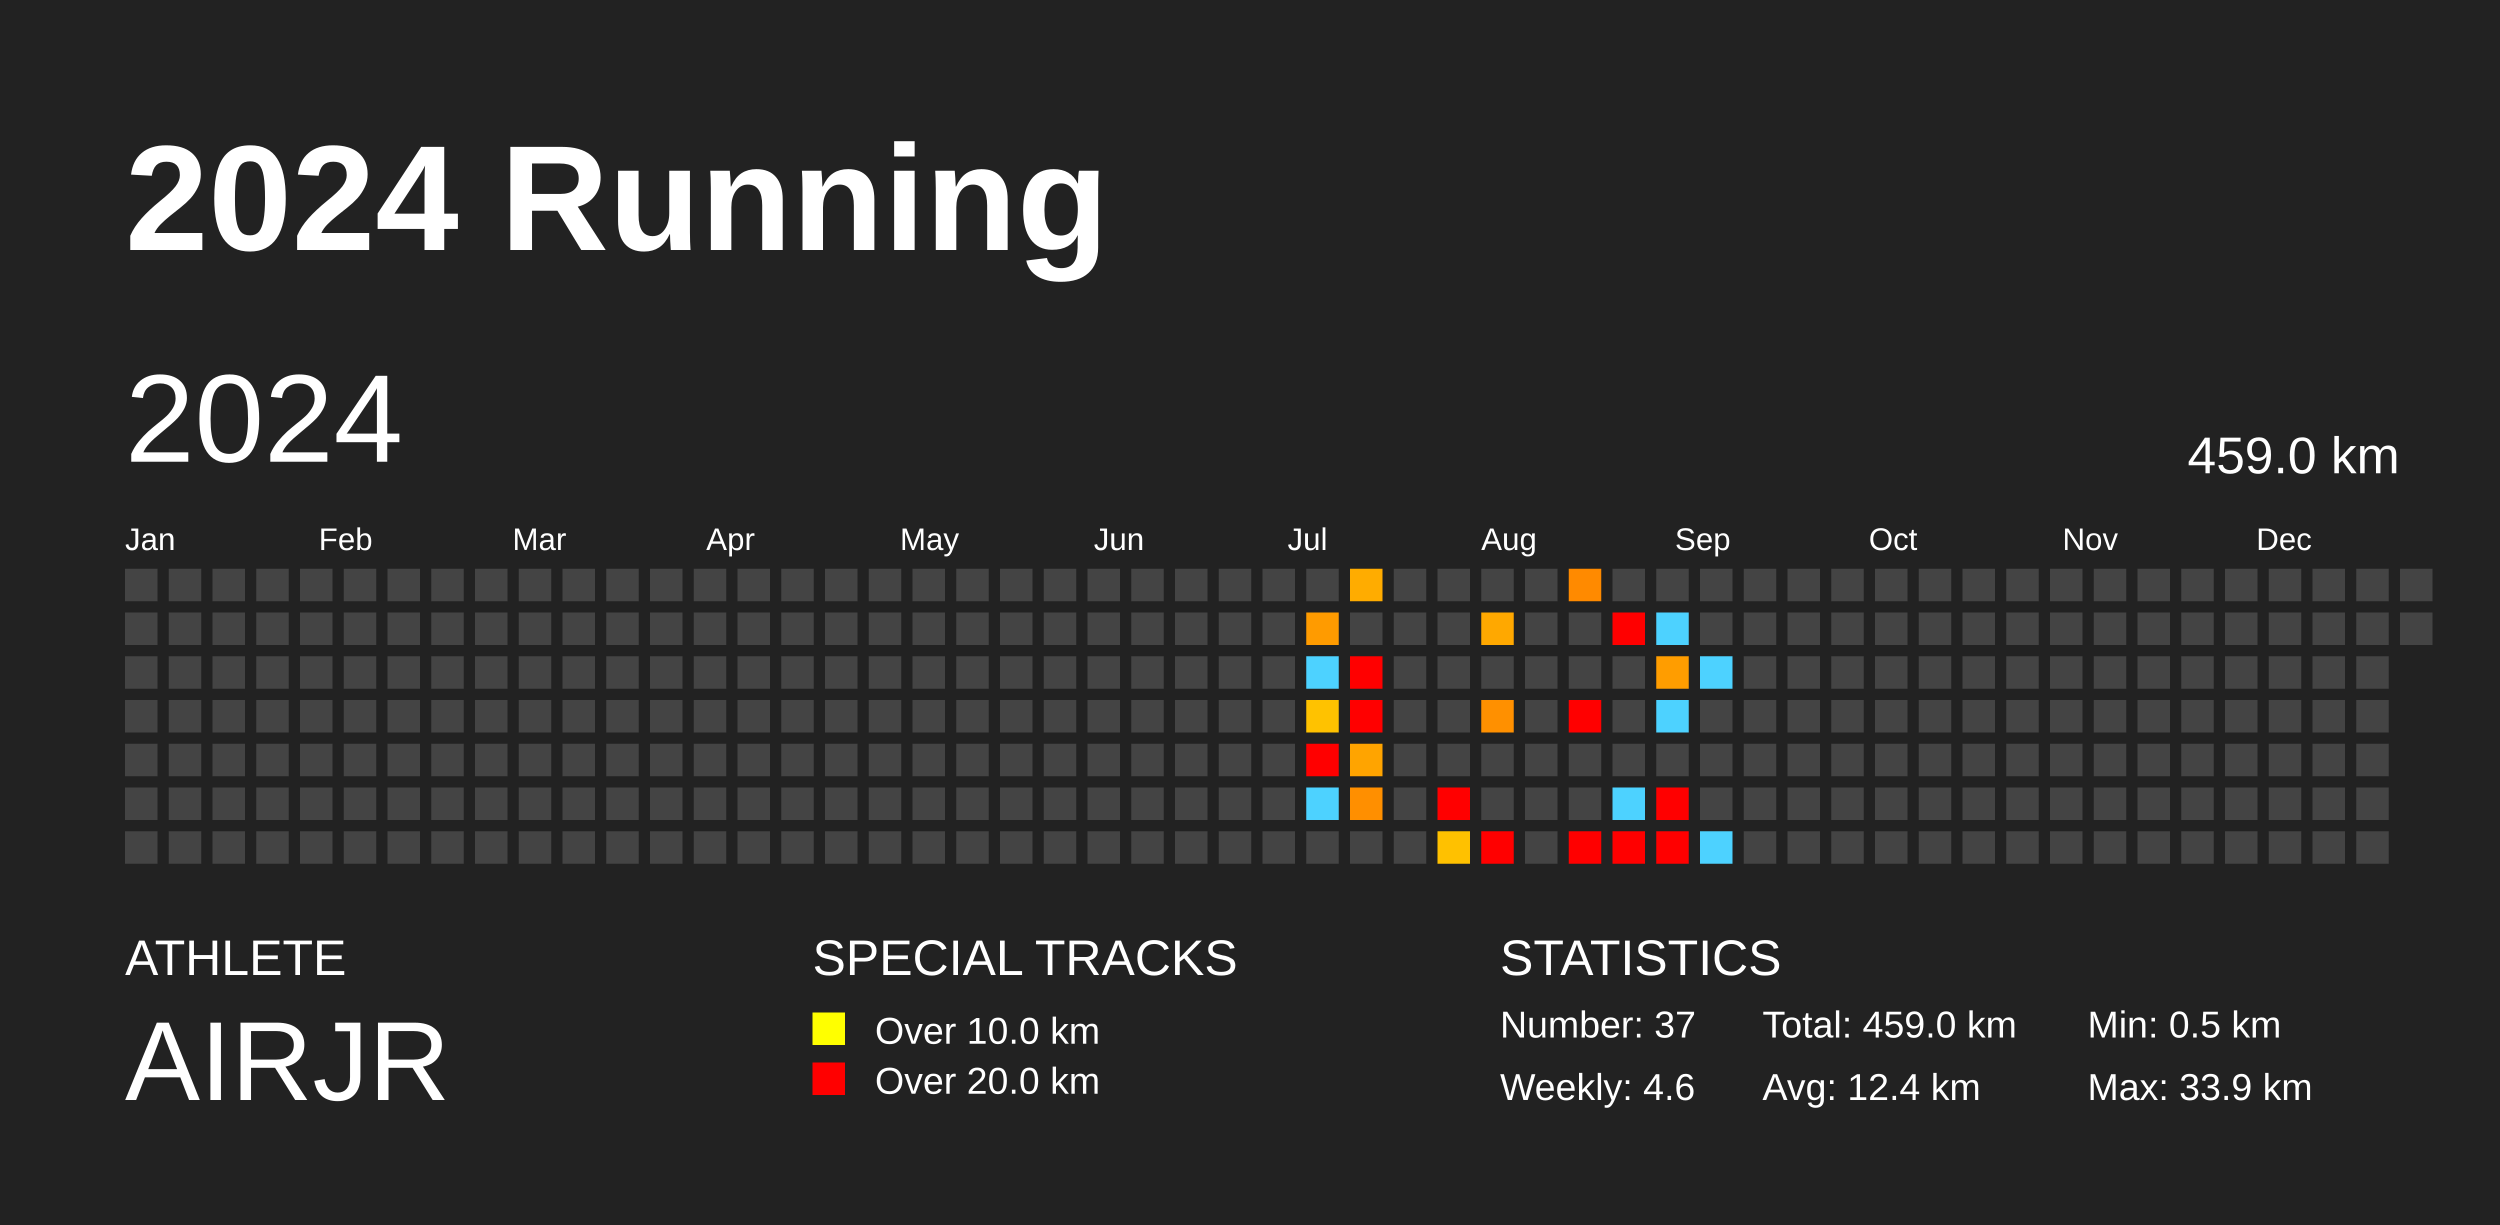
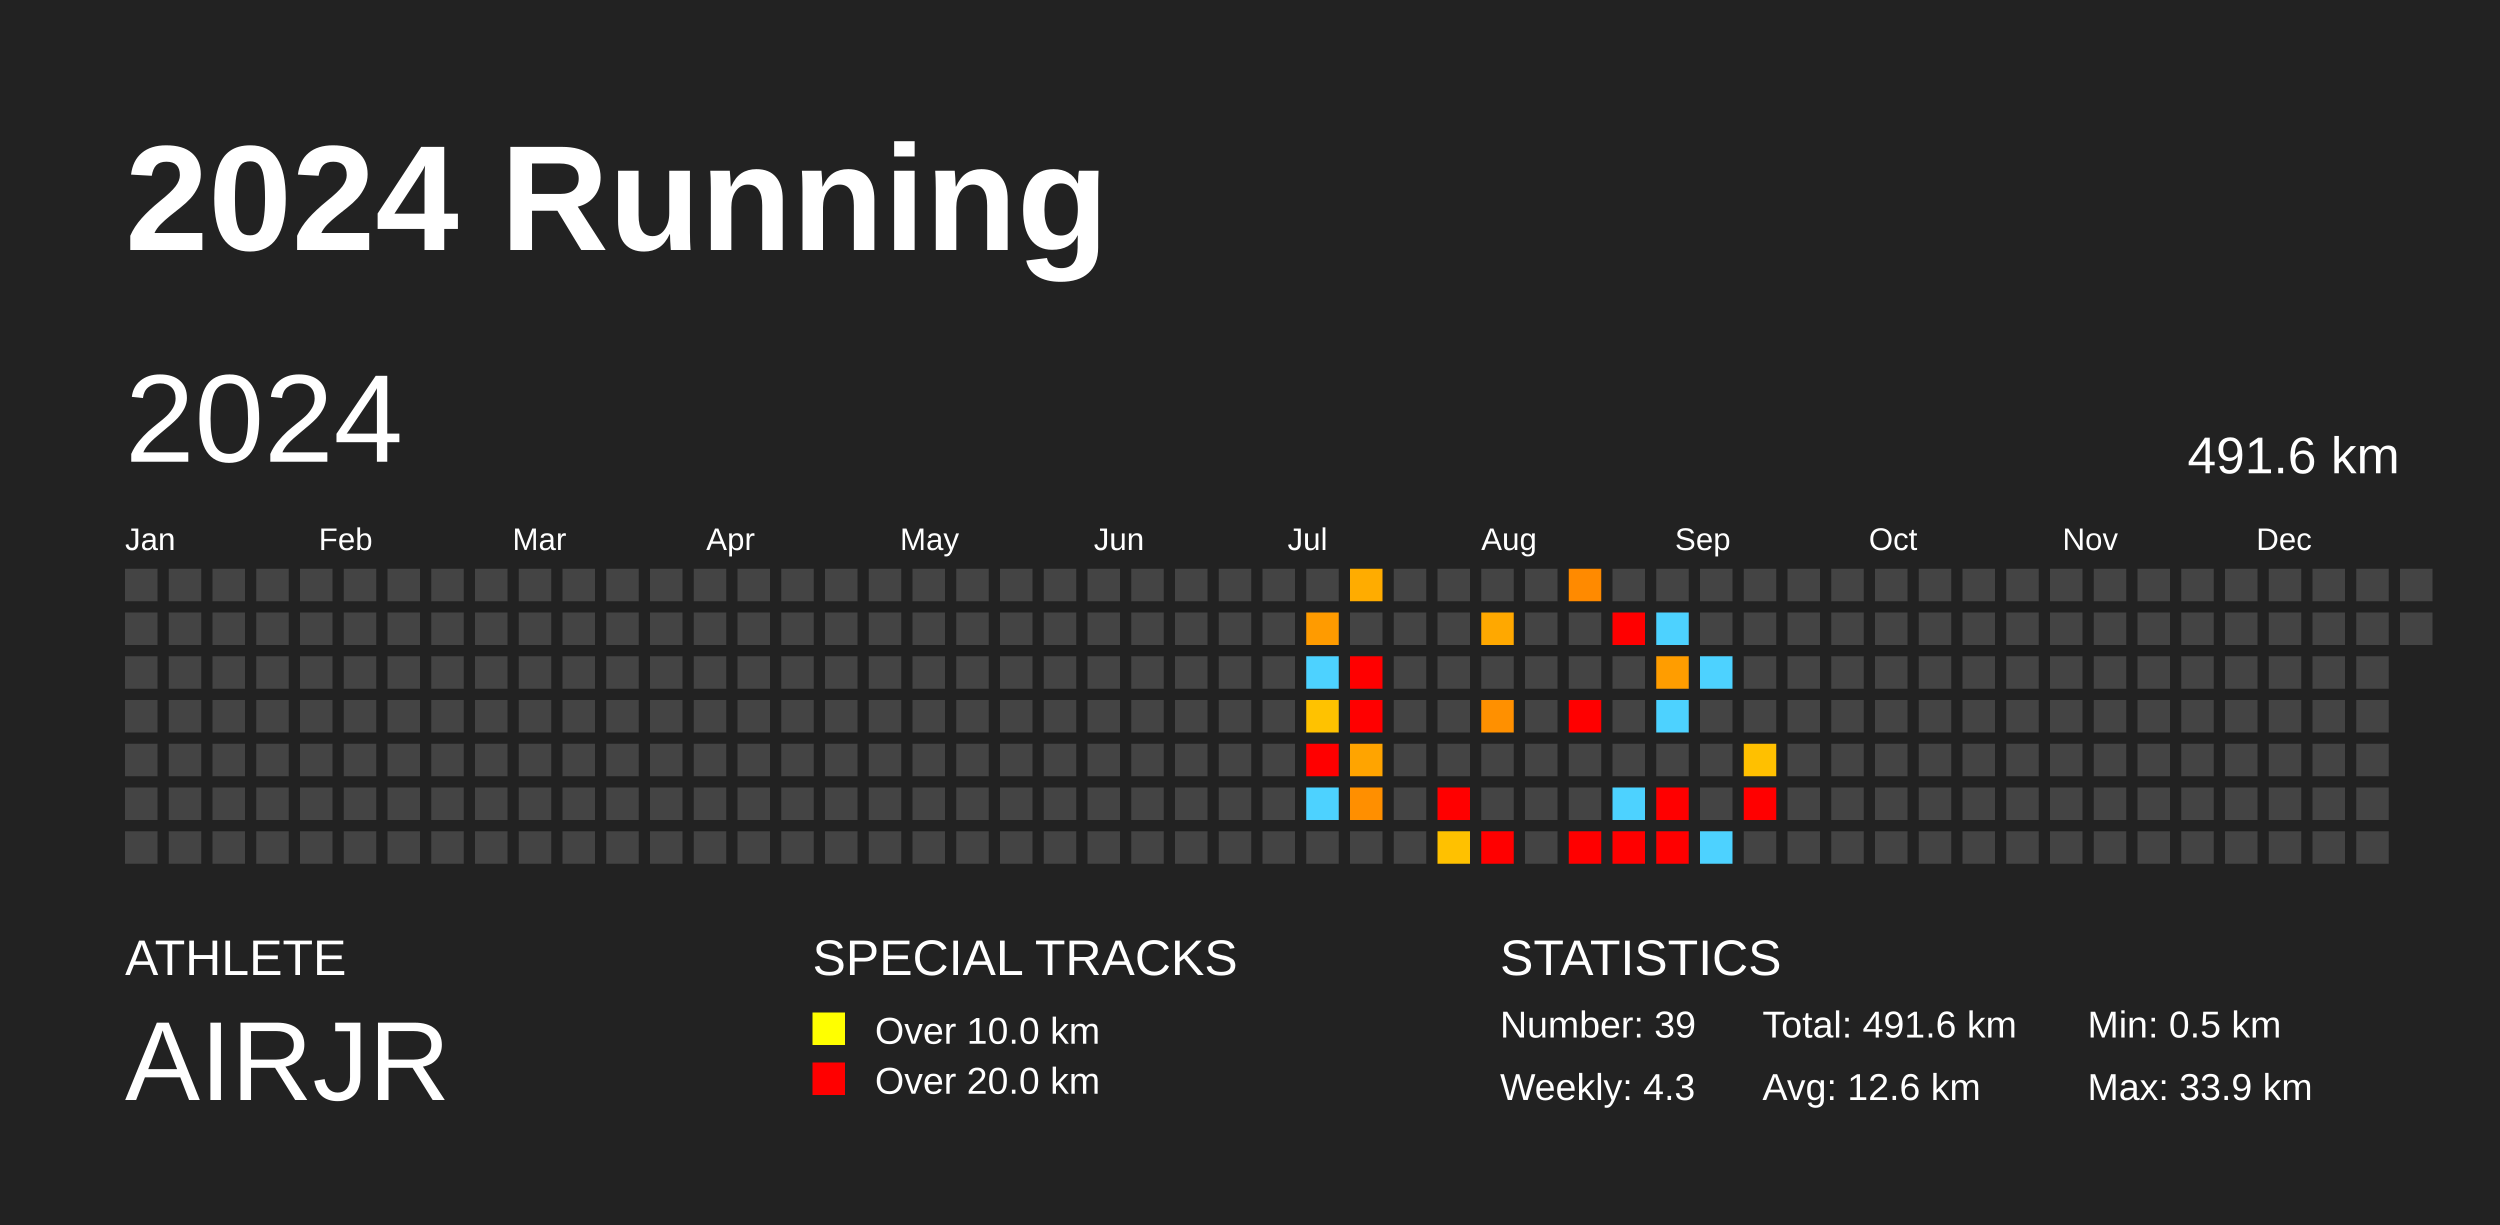
<svg xmlns="http://www.w3.org/2000/svg" baseProfile="full" height="98mm" version="1.1" viewBox="0,0,200,98" width="200mm">
  <defs />
  <rect fill="#222222" height="98" width="200" x="0" y="0" />
  <text fill="#FFFFFF" style="font-size:12px; font-family:Arial; font-weight:bold;" x="10" y="20">2024 Running</text>
  <text fill="#FFFFFF" style="font-size:4px; font-family:Arial" x="10" y="78">ATHLETE</text>
  <text fill="#FFFFFF" style="font-size:9px; font-family:Arial" x="10" y="88">AIRJR</text>
  <text fill="#FFFFFF" style="font-size:4px; font-family:Arial" x="65" y="78">SPECIAL TRACKS</text>
  <rect fill="yellow" height="2.6" width="2.6" x="65" y="81" />
  <text fill="#FFFFFF" style="font-size:3px; font-family:Arial" x="70" y="83.5">Over 10.0 km</text>
  <rect fill="red" height="2.6" width="2.6" x="65" y="85" />
  <text fill="#FFFFFF" style="font-size:3px; font-family:Arial" x="70" y="87.5">Over 20.0 km</text>
  <text fill="#FFFFFF" style="font-size:4px; font-family:Arial" x="120" y="78">STATISTICS</text>
-   <text fill="#FFFFFF" style="font-size:3px; font-family:Arial" x="120" y="83">Number: 37</text>
-   <text fill="#FFFFFF" style="font-size:3px; font-family:Arial" x="120" y="88">Weekly: 4.6</text>
-   <text fill="#FFFFFF" style="font-size:3px; font-family:Arial" x="141" y="83">Total: 459.0 km</text>
-   <text fill="#FFFFFF" style="font-size:3px; font-family:Arial" x="141" y="88">Avg: 12.4 km</text>
+   <text fill="#FFFFFF" style="font-size:3px; font-family:Arial" x="120" y="83">Number: 39</text>
+   <text fill="#FFFFFF" style="font-size:3px; font-family:Arial" x="120" y="88">Weekly: 4.3</text>
+   <text fill="#FFFFFF" style="font-size:3px; font-family:Arial" x="141" y="83">Total: 491.6 km</text>
+   <text fill="#FFFFFF" style="font-size:3px; font-family:Arial" x="141" y="88">Avg: 12.6 km</text>
  <text fill="#FFFFFF" style="font-size:3px; font-family:Arial" x="167" y="83">Min: 0.5 km</text>
  <text fill="#FFFFFF" style="font-size:3px; font-family:Arial" x="167" y="88">Max: 33.9 km</text>
  <text dominant-baseline="hanging" fill="#FFFFFF" style="font-size:10.0px; font-family:Arial;" x="10" y="30">2024</text>
-   <text dominant-baseline="hanging" fill="#FFFFFF" style="font-size:4.125px; font-family:Arial;" x="175" y="35">459.0 km</text>
+   <text dominant-baseline="hanging" fill="#FFFFFF" style="font-size:4.125px; font-family:Arial;" x="175" y="35">491.6 km</text>
  <text fill="#FFFFFF" style="font-size:2.5px; font-family:Arial" x="10.0" y="44">Jan</text>
  <text fill="#FFFFFF" style="font-size:2.5px; font-family:Arial" x="25.5" y="44">Feb</text>
  <text fill="#FFFFFF" style="font-size:2.5px; font-family:Arial" x="41.0" y="44">Mar</text>
  <text fill="#FFFFFF" style="font-size:2.5px; font-family:Arial" x="56.5" y="44">Apr</text>
  <text fill="#FFFFFF" style="font-size:2.5px; font-family:Arial" x="72.0" y="44">May</text>
  <text fill="#FFFFFF" style="font-size:2.5px; font-family:Arial" x="87.5" y="44">Jun</text>
  <text fill="#FFFFFF" style="font-size:2.5px; font-family:Arial" x="103.0" y="44">Jul</text>
  <text fill="#FFFFFF" style="font-size:2.5px; font-family:Arial" x="118.5" y="44">Aug</text>
  <text fill="#FFFFFF" style="font-size:2.5px; font-family:Arial" x="134.0" y="44">Sep</text>
  <text fill="#FFFFFF" style="font-size:2.5px; font-family:Arial" x="149.5" y="44">Oct</text>
  <text fill="#FFFFFF" style="font-size:2.5px; font-family:Arial" x="165.0" y="44">Nov</text>
  <text fill="#FFFFFF" style="font-size:2.5px; font-family:Arial" x="180.5" y="44">Dec</text>
  <rect fill="#444444" height="2.6" width="2.6" x="10.0" y="45.5" />
  <rect fill="#444444" height="2.6" width="2.6" x="10.0" y="49.0" />
  <rect fill="#444444" height="2.6" width="2.6" x="10.0" y="52.5" />
  <rect fill="#444444" height="2.6" width="2.6" x="10.0" y="56.0" />
  <rect fill="#444444" height="2.6" width="2.6" x="10.0" y="59.5" />
  <rect fill="#444444" height="2.6" width="2.6" x="10.0" y="63.0" />
  <rect fill="#444444" height="2.6" width="2.6" x="10.0" y="66.5" />
  <rect fill="#444444" height="2.6" width="2.6" x="13.5" y="45.5" />
  <rect fill="#444444" height="2.6" width="2.6" x="13.5" y="49.0" />
  <rect fill="#444444" height="2.6" width="2.6" x="13.5" y="52.5" />
  <rect fill="#444444" height="2.6" width="2.6" x="13.5" y="56.0" />
  <rect fill="#444444" height="2.6" width="2.6" x="13.5" y="59.5" />
  <rect fill="#444444" height="2.6" width="2.6" x="13.5" y="63.0" />
  <rect fill="#444444" height="2.6" width="2.6" x="13.5" y="66.5" />
  <rect fill="#444444" height="2.6" width="2.6" x="17.0" y="45.5" />
  <rect fill="#444444" height="2.6" width="2.6" x="17.0" y="49.0" />
  <rect fill="#444444" height="2.6" width="2.6" x="17.0" y="52.5" />
  <rect fill="#444444" height="2.6" width="2.6" x="17.0" y="56.0" />
  <rect fill="#444444" height="2.6" width="2.6" x="17.0" y="59.5" />
  <rect fill="#444444" height="2.6" width="2.6" x="17.0" y="63.0" />
  <rect fill="#444444" height="2.6" width="2.6" x="17.0" y="66.5" />
  <rect fill="#444444" height="2.6" width="2.6" x="20.5" y="45.5" />
  <rect fill="#444444" height="2.6" width="2.6" x="20.5" y="49.0" />
  <rect fill="#444444" height="2.6" width="2.6" x="20.5" y="52.5" />
  <rect fill="#444444" height="2.6" width="2.6" x="20.5" y="56.0" />
  <rect fill="#444444" height="2.6" width="2.6" x="20.5" y="59.5" />
  <rect fill="#444444" height="2.6" width="2.6" x="20.5" y="63.0" />
  <rect fill="#444444" height="2.6" width="2.6" x="20.5" y="66.5" />
  <rect fill="#444444" height="2.6" width="2.6" x="24.0" y="45.5" />
  <rect fill="#444444" height="2.6" width="2.6" x="24.0" y="49.0" />
  <rect fill="#444444" height="2.6" width="2.6" x="24.0" y="52.5" />
  <rect fill="#444444" height="2.6" width="2.6" x="24.0" y="56.0" />
  <rect fill="#444444" height="2.6" width="2.6" x="24.0" y="59.5" />
  <rect fill="#444444" height="2.6" width="2.6" x="24.0" y="63.0" />
  <rect fill="#444444" height="2.6" width="2.6" x="24.0" y="66.5" />
  <rect fill="#444444" height="2.6" width="2.6" x="27.5" y="45.5" />
  <rect fill="#444444" height="2.6" width="2.6" x="27.5" y="49.0" />
  <rect fill="#444444" height="2.6" width="2.6" x="27.5" y="52.5" />
  <rect fill="#444444" height="2.6" width="2.6" x="27.5" y="56.0" />
  <rect fill="#444444" height="2.6" width="2.6" x="27.5" y="59.5" />
  <rect fill="#444444" height="2.6" width="2.6" x="27.5" y="63.0" />
  <rect fill="#444444" height="2.6" width="2.6" x="27.5" y="66.5" />
  <rect fill="#444444" height="2.6" width="2.6" x="31.0" y="45.5" />
  <rect fill="#444444" height="2.6" width="2.6" x="31.0" y="49.0" />
  <rect fill="#444444" height="2.6" width="2.6" x="31.0" y="52.5" />
  <rect fill="#444444" height="2.6" width="2.6" x="31.0" y="56.0" />
  <rect fill="#444444" height="2.6" width="2.6" x="31.0" y="59.5" />
  <rect fill="#444444" height="2.6" width="2.6" x="31.0" y="63.0" />
  <rect fill="#444444" height="2.6" width="2.6" x="31.0" y="66.5" />
  <rect fill="#444444" height="2.6" width="2.6" x="34.5" y="45.5" />
  <rect fill="#444444" height="2.6" width="2.6" x="34.5" y="49.0" />
  <rect fill="#444444" height="2.6" width="2.6" x="34.5" y="52.5" />
  <rect fill="#444444" height="2.6" width="2.6" x="34.5" y="56.0" />
  <rect fill="#444444" height="2.6" width="2.6" x="34.5" y="59.5" />
  <rect fill="#444444" height="2.6" width="2.6" x="34.5" y="63.0" />
  <rect fill="#444444" height="2.6" width="2.6" x="34.5" y="66.5" />
  <rect fill="#444444" height="2.6" width="2.6" x="38.0" y="45.5" />
  <rect fill="#444444" height="2.6" width="2.6" x="38.0" y="49.0" />
  <rect fill="#444444" height="2.6" width="2.6" x="38.0" y="52.5" />
  <rect fill="#444444" height="2.6" width="2.6" x="38.0" y="56.0" />
  <rect fill="#444444" height="2.6" width="2.6" x="38.0" y="59.5" />
  <rect fill="#444444" height="2.6" width="2.6" x="38.0" y="63.0" />
  <rect fill="#444444" height="2.6" width="2.6" x="38.0" y="66.5" />
  <rect fill="#444444" height="2.6" width="2.6" x="41.5" y="45.5" />
  <rect fill="#444444" height="2.6" width="2.6" x="41.5" y="49.0" />
  <rect fill="#444444" height="2.6" width="2.6" x="41.5" y="52.5" />
  <rect fill="#444444" height="2.6" width="2.6" x="41.5" y="56.0" />
  <rect fill="#444444" height="2.6" width="2.6" x="41.5" y="59.5" />
  <rect fill="#444444" height="2.6" width="2.6" x="41.5" y="63.0" />
  <rect fill="#444444" height="2.6" width="2.6" x="41.5" y="66.5" />
  <rect fill="#444444" height="2.6" width="2.6" x="45.0" y="45.5" />
  <rect fill="#444444" height="2.6" width="2.6" x="45.0" y="49.0" />
  <rect fill="#444444" height="2.6" width="2.6" x="45.0" y="52.5" />
  <rect fill="#444444" height="2.6" width="2.6" x="45.0" y="56.0" />
  <rect fill="#444444" height="2.6" width="2.6" x="45.0" y="59.5" />
  <rect fill="#444444" height="2.6" width="2.6" x="45.0" y="63.0" />
  <rect fill="#444444" height="2.6" width="2.6" x="45.0" y="66.5" />
  <rect fill="#444444" height="2.6" width="2.6" x="48.5" y="45.5" />
  <rect fill="#444444" height="2.6" width="2.6" x="48.5" y="49.0" />
  <rect fill="#444444" height="2.6" width="2.6" x="48.5" y="52.5" />
  <rect fill="#444444" height="2.6" width="2.6" x="48.5" y="56.0" />
  <rect fill="#444444" height="2.6" width="2.6" x="48.5" y="59.5" />
  <rect fill="#444444" height="2.6" width="2.6" x="48.5" y="63.0" />
  <rect fill="#444444" height="2.6" width="2.6" x="48.5" y="66.5" />
  <rect fill="#444444" height="2.6" width="2.6" x="52.0" y="45.5" />
  <rect fill="#444444" height="2.6" width="2.6" x="52.0" y="49.0" />
  <rect fill="#444444" height="2.6" width="2.6" x="52.0" y="52.5" />
  <rect fill="#444444" height="2.6" width="2.6" x="52.0" y="56.0" />
  <rect fill="#444444" height="2.6" width="2.6" x="52.0" y="59.5" />
  <rect fill="#444444" height="2.6" width="2.6" x="52.0" y="63.0" />
  <rect fill="#444444" height="2.6" width="2.6" x="52.0" y="66.5" />
  <rect fill="#444444" height="2.6" width="2.6" x="55.5" y="45.5" />
  <rect fill="#444444" height="2.6" width="2.6" x="55.5" y="49.0" />
  <rect fill="#444444" height="2.6" width="2.6" x="55.5" y="52.5" />
  <rect fill="#444444" height="2.6" width="2.6" x="55.5" y="56.0" />
  <rect fill="#444444" height="2.6" width="2.6" x="55.5" y="59.5" />
  <rect fill="#444444" height="2.6" width="2.6" x="55.5" y="63.0" />
  <rect fill="#444444" height="2.6" width="2.6" x="55.5" y="66.5" />
  <rect fill="#444444" height="2.6" width="2.6" x="59.0" y="45.5" />
  <rect fill="#444444" height="2.6" width="2.6" x="59.0" y="49.0" />
  <rect fill="#444444" height="2.6" width="2.6" x="59.0" y="52.5" />
  <rect fill="#444444" height="2.6" width="2.6" x="59.0" y="56.0" />
  <rect fill="#444444" height="2.6" width="2.6" x="59.0" y="59.5" />
  <rect fill="#444444" height="2.6" width="2.6" x="59.0" y="63.0" />
  <rect fill="#444444" height="2.6" width="2.6" x="59.0" y="66.5" />
  <rect fill="#444444" height="2.6" width="2.6" x="62.5" y="45.5" />
  <rect fill="#444444" height="2.6" width="2.6" x="62.5" y="49.0" />
  <rect fill="#444444" height="2.6" width="2.6" x="62.5" y="52.5" />
  <rect fill="#444444" height="2.6" width="2.6" x="62.5" y="56.0" />
  <rect fill="#444444" height="2.6" width="2.6" x="62.5" y="59.5" />
  <rect fill="#444444" height="2.6" width="2.6" x="62.5" y="63.0" />
  <rect fill="#444444" height="2.6" width="2.6" x="62.5" y="66.5" />
  <rect fill="#444444" height="2.6" width="2.6" x="66.0" y="45.5" />
  <rect fill="#444444" height="2.6" width="2.6" x="66.0" y="49.0" />
  <rect fill="#444444" height="2.6" width="2.6" x="66.0" y="52.5" />
  <rect fill="#444444" height="2.6" width="2.6" x="66.0" y="56.0" />
  <rect fill="#444444" height="2.6" width="2.6" x="66.0" y="59.5" />
  <rect fill="#444444" height="2.6" width="2.6" x="66.0" y="63.0" />
  <rect fill="#444444" height="2.6" width="2.6" x="66.0" y="66.5" />
  <rect fill="#444444" height="2.6" width="2.6" x="69.5" y="45.5" />
  <rect fill="#444444" height="2.6" width="2.6" x="69.5" y="49.0" />
  <rect fill="#444444" height="2.6" width="2.6" x="69.5" y="52.5" />
  <rect fill="#444444" height="2.6" width="2.6" x="69.5" y="56.0" />
  <rect fill="#444444" height="2.6" width="2.6" x="69.5" y="59.5" />
  <rect fill="#444444" height="2.6" width="2.6" x="69.5" y="63.0" />
  <rect fill="#444444" height="2.6" width="2.6" x="69.5" y="66.5" />
  <rect fill="#444444" height="2.6" width="2.6" x="73.0" y="45.5" />
  <rect fill="#444444" height="2.6" width="2.6" x="73.0" y="49.0" />
  <rect fill="#444444" height="2.6" width="2.6" x="73.0" y="52.5" />
  <rect fill="#444444" height="2.6" width="2.6" x="73.0" y="56.0" />
  <rect fill="#444444" height="2.6" width="2.6" x="73.0" y="59.5" />
  <rect fill="#444444" height="2.6" width="2.6" x="73.0" y="63.0" />
  <rect fill="#444444" height="2.6" width="2.6" x="73.0" y="66.5" />
  <rect fill="#444444" height="2.6" width="2.6" x="76.5" y="45.5" />
  <rect fill="#444444" height="2.6" width="2.6" x="76.5" y="49.0" />
  <rect fill="#444444" height="2.6" width="2.6" x="76.5" y="52.5" />
  <rect fill="#444444" height="2.6" width="2.6" x="76.5" y="56.0" />
  <rect fill="#444444" height="2.6" width="2.6" x="76.5" y="59.5" />
  <rect fill="#444444" height="2.6" width="2.6" x="76.5" y="63.0" />
  <rect fill="#444444" height="2.6" width="2.6" x="76.5" y="66.5" />
  <rect fill="#444444" height="2.6" width="2.6" x="80.0" y="45.5" />
  <rect fill="#444444" height="2.6" width="2.6" x="80.0" y="49.0" />
  <rect fill="#444444" height="2.6" width="2.6" x="80.0" y="52.5" />
  <rect fill="#444444" height="2.6" width="2.6" x="80.0" y="56.0" />
  <rect fill="#444444" height="2.6" width="2.6" x="80.0" y="59.5" />
  <rect fill="#444444" height="2.6" width="2.6" x="80.0" y="63.0" />
  <rect fill="#444444" height="2.6" width="2.6" x="80.0" y="66.5" />
  <rect fill="#444444" height="2.6" width="2.6" x="83.5" y="45.5" />
  <rect fill="#444444" height="2.6" width="2.6" x="83.5" y="49.0" />
  <rect fill="#444444" height="2.6" width="2.6" x="83.5" y="52.5" />
  <rect fill="#444444" height="2.6" width="2.6" x="83.5" y="56.0" />
  <rect fill="#444444" height="2.6" width="2.6" x="83.5" y="59.5" />
  <rect fill="#444444" height="2.6" width="2.6" x="83.5" y="63.0" />
  <rect fill="#444444" height="2.6" width="2.6" x="83.5" y="66.5" />
  <rect fill="#444444" height="2.6" width="2.6" x="87.0" y="45.5" />
  <rect fill="#444444" height="2.6" width="2.6" x="87.0" y="49.0" />
  <rect fill="#444444" height="2.6" width="2.6" x="87.0" y="52.5" />
  <rect fill="#444444" height="2.6" width="2.6" x="87.0" y="56.0" />
  <rect fill="#444444" height="2.6" width="2.6" x="87.0" y="59.5" />
  <rect fill="#444444" height="2.6" width="2.6" x="87.0" y="63.0" />
  <rect fill="#444444" height="2.6" width="2.6" x="87.0" y="66.5" />
  <rect fill="#444444" height="2.6" width="2.6" x="90.5" y="45.5" />
  <rect fill="#444444" height="2.6" width="2.6" x="90.5" y="49.0" />
  <rect fill="#444444" height="2.6" width="2.6" x="90.5" y="52.5" />
  <rect fill="#444444" height="2.6" width="2.6" x="90.5" y="56.0" />
  <rect fill="#444444" height="2.6" width="2.6" x="90.5" y="59.5" />
  <rect fill="#444444" height="2.6" width="2.6" x="90.5" y="63.0" />
  <rect fill="#444444" height="2.6" width="2.6" x="90.5" y="66.5" />
  <rect fill="#444444" height="2.6" width="2.6" x="94.0" y="45.5" />
  <rect fill="#444444" height="2.6" width="2.6" x="94.0" y="49.0" />
  <rect fill="#444444" height="2.6" width="2.6" x="94.0" y="52.5" />
  <rect fill="#444444" height="2.6" width="2.6" x="94.0" y="56.0" />
  <rect fill="#444444" height="2.6" width="2.6" x="94.0" y="59.5" />
  <rect fill="#444444" height="2.6" width="2.6" x="94.0" y="63.0" />
  <rect fill="#444444" height="2.6" width="2.6" x="94.0" y="66.5" />
  <rect fill="#444444" height="2.6" width="2.6" x="97.5" y="45.5" />
  <rect fill="#444444" height="2.6" width="2.6" x="97.5" y="49.0" />
  <rect fill="#444444" height="2.6" width="2.6" x="97.5" y="52.5" />
  <rect fill="#444444" height="2.6" width="2.6" x="97.5" y="56.0" />
  <rect fill="#444444" height="2.6" width="2.6" x="97.5" y="59.5" />
  <rect fill="#444444" height="2.6" width="2.6" x="97.5" y="63.0" />
  <rect fill="#444444" height="2.6" width="2.6" x="97.5" y="66.5" />
  <rect fill="#444444" height="2.6" width="2.6" x="101.0" y="45.5" />
  <rect fill="#444444" height="2.6" width="2.6" x="101.0" y="49.0" />
  <rect fill="#444444" height="2.6" width="2.6" x="101.0" y="52.5" />
  <rect fill="#444444" height="2.6" width="2.6" x="101.0" y="56.0" />
  <rect fill="#444444" height="2.6" width="2.6" x="101.0" y="59.5" />
  <rect fill="#444444" height="2.6" width="2.6" x="101.0" y="63.0" />
  <rect fill="#444444" height="2.6" width="2.6" x="101.0" y="66.5" />
  <rect fill="#444444" height="2.6" width="2.6" x="104.5" y="45.5" />
  <rect fill="#ff9b00" height="2.6" width="2.6" x="104.5" y="49.0" />
  <rect fill="#4dd2ff" height="2.6" width="2.6" x="104.5" y="52.5" />
  <rect fill="#ffc200" height="2.6" width="2.6" x="104.5" y="56.0" />
  <rect fill="red" height="2.6" width="2.6" x="104.5" y="59.5" />
  <rect fill="#4dd2ff" height="2.6" width="2.6" x="104.5" y="63.0" />
  <rect fill="#444444" height="2.6" width="2.6" x="104.5" y="66.5" />
  <rect fill="#ffac00" height="2.6" width="2.6" x="108.0" y="45.5" />
  <rect fill="#444444" height="2.6" width="2.6" x="108.0" y="49.0" />
  <rect fill="red" height="2.6" width="2.6" x="108.0" y="52.5" />
  <rect fill="red" height="2.6" width="2.6" x="108.0" y="56.0" />
  <rect fill="#ffa400" height="2.6" width="2.6" x="108.0" y="59.5" />
  <rect fill="#ff8f00" height="2.6" width="2.6" x="108.0" y="63.0" />
  <rect fill="#444444" height="2.6" width="2.6" x="108.0" y="66.5" />
  <rect fill="#444444" height="2.6" width="2.6" x="111.5" y="45.5" />
  <rect fill="#444444" height="2.6" width="2.6" x="111.5" y="49.0" />
  <rect fill="#444444" height="2.6" width="2.6" x="111.5" y="52.5" />
  <rect fill="#444444" height="2.6" width="2.6" x="111.5" y="56.0" />
  <rect fill="#444444" height="2.6" width="2.6" x="111.5" y="59.5" />
  <rect fill="#444444" height="2.6" width="2.6" x="111.5" y="63.0" />
  <rect fill="#444444" height="2.6" width="2.6" x="111.5" y="66.5" />
  <rect fill="#444444" height="2.6" width="2.6" x="115.0" y="45.5" />
  <rect fill="#444444" height="2.6" width="2.6" x="115.0" y="49.0" />
  <rect fill="#444444" height="2.6" width="2.6" x="115.0" y="52.5" />
  <rect fill="#444444" height="2.6" width="2.6" x="115.0" y="56.0" />
  <rect fill="#444444" height="2.6" width="2.6" x="115.0" y="59.5" />
  <rect fill="red" height="2.6" width="2.6" x="115.0" y="63.0" />
  <rect fill="#ffc100" height="2.6" width="2.6" x="115.0" y="66.5" />
  <rect fill="#444444" height="2.6" width="2.6" x="118.5" y="45.5" />
  <rect fill="#ffa800" height="2.6" width="2.6" x="118.5" y="49.0" />
  <rect fill="#444444" height="2.6" width="2.6" x="118.5" y="52.5" />
  <rect fill="#ff9000" height="2.6" width="2.6" x="118.5" y="56.0" />
  <rect fill="#444444" height="2.6" width="2.6" x="118.5" y="59.5" />
  <rect fill="#444444" height="2.6" width="2.6" x="118.5" y="63.0" />
  <rect fill="red" height="2.6" width="2.6" x="118.5" y="66.5" />
  <rect fill="#444444" height="2.6" width="2.6" x="122.0" y="45.5" />
  <rect fill="#444444" height="2.6" width="2.6" x="122.0" y="49.0" />
  <rect fill="#444444" height="2.6" width="2.6" x="122.0" y="52.5" />
  <rect fill="#444444" height="2.6" width="2.6" x="122.0" y="56.0" />
  <rect fill="#444444" height="2.6" width="2.6" x="122.0" y="59.5" />
  <rect fill="#444444" height="2.6" width="2.6" x="122.0" y="63.0" />
  <rect fill="#444444" height="2.6" width="2.6" x="122.0" y="66.5" />
  <rect fill="#ff8a00" height="2.6" width="2.6" x="125.5" y="45.5" />
  <rect fill="#444444" height="2.6" width="2.6" x="125.5" y="49.0" />
  <rect fill="#444444" height="2.6" width="2.6" x="125.5" y="52.5" />
  <rect fill="red" height="2.6" width="2.6" x="125.5" y="56.0" />
  <rect fill="#444444" height="2.6" width="2.6" x="125.5" y="59.5" />
  <rect fill="#444444" height="2.6" width="2.6" x="125.5" y="63.0" />
  <rect fill="red" height="2.6" width="2.6" x="125.5" y="66.5" />
  <rect fill="#444444" height="2.6" width="2.6" x="129.0" y="45.5" />
  <rect fill="red" height="2.6" width="2.6" x="129.0" y="49.0" />
  <rect fill="#444444" height="2.6" width="2.6" x="129.0" y="52.5" />
  <rect fill="#444444" height="2.6" width="2.6" x="129.0" y="56.0" />
  <rect fill="#444444" height="2.6" width="2.6" x="129.0" y="59.5" />
  <rect fill="#4dd2ff" height="2.6" width="2.6" x="129.0" y="63.0" />
  <rect fill="red" height="2.6" width="2.6" x="129.0" y="66.5" />
  <rect fill="#444444" height="2.6" width="2.6" x="132.5" y="45.5" />
  <rect fill="#4dd2ff" height="2.6" width="2.6" x="132.5" y="49.0" />
  <rect fill="#ff9d00" height="2.6" width="2.6" x="132.5" y="52.5" />
  <rect fill="#4dd2ff" height="2.6" width="2.6" x="132.5" y="56.0" />
  <rect fill="#444444" height="2.6" width="2.6" x="132.5" y="59.5" />
  <rect fill="red" height="2.6" width="2.6" x="132.5" y="63.0" />
  <rect fill="red" height="2.6" width="2.6" x="132.5" y="66.5" />
  <rect fill="#444444" height="2.6" width="2.6" x="136.0" y="45.5" />
  <rect fill="#444444" height="2.6" width="2.6" x="136.0" y="49.0" />
  <rect fill="#4dd2ff" height="2.6" width="2.6" x="136.0" y="52.5" />
  <rect fill="#444444" height="2.6" width="2.6" x="136.0" y="56.0" />
  <rect fill="#444444" height="2.6" width="2.6" x="136.0" y="59.5" />
  <rect fill="#444444" height="2.6" width="2.6" x="136.0" y="63.0" />
  <rect fill="#4dd2ff" height="2.6" width="2.6" x="136.0" y="66.5" />
  <rect fill="#444444" height="2.6" width="2.6" x="139.5" y="45.5" />
  <rect fill="#444444" height="2.6" width="2.6" x="139.5" y="49.0" />
  <rect fill="#444444" height="2.6" width="2.6" x="139.5" y="52.5" />
  <rect fill="#444444" height="2.6" width="2.6" x="139.5" y="56.0" />
-   <rect fill="#444444" height="2.6" width="2.6" x="139.5" y="59.5" />
-   <rect fill="#444444" height="2.6" width="2.6" x="139.5" y="63.0" />
+   <rect fill="#ffc000" height="2.6" width="2.6" x="139.5" y="59.5" />
+   <rect fill="red" height="2.6" width="2.6" x="139.5" y="63.0" />
  <rect fill="#444444" height="2.6" width="2.6" x="139.5" y="66.5" />
  <rect fill="#444444" height="2.6" width="2.6" x="143.0" y="45.5" />
  <rect fill="#444444" height="2.6" width="2.6" x="143.0" y="49.0" />
  <rect fill="#444444" height="2.6" width="2.6" x="143.0" y="52.5" />
  <rect fill="#444444" height="2.6" width="2.6" x="143.0" y="56.0" />
  <rect fill="#444444" height="2.6" width="2.6" x="143.0" y="59.5" />
  <rect fill="#444444" height="2.6" width="2.6" x="143.0" y="63.0" />
  <rect fill="#444444" height="2.6" width="2.6" x="143.0" y="66.5" />
  <rect fill="#444444" height="2.6" width="2.6" x="146.5" y="45.5" />
  <rect fill="#444444" height="2.6" width="2.6" x="146.5" y="49.0" />
  <rect fill="#444444" height="2.6" width="2.6" x="146.5" y="52.5" />
  <rect fill="#444444" height="2.6" width="2.6" x="146.5" y="56.0" />
  <rect fill="#444444" height="2.6" width="2.6" x="146.5" y="59.5" />
  <rect fill="#444444" height="2.6" width="2.6" x="146.5" y="63.0" />
  <rect fill="#444444" height="2.6" width="2.6" x="146.5" y="66.5" />
  <rect fill="#444444" height="2.6" width="2.6" x="150.0" y="45.5" />
  <rect fill="#444444" height="2.6" width="2.6" x="150.0" y="49.0" />
  <rect fill="#444444" height="2.6" width="2.6" x="150.0" y="52.5" />
  <rect fill="#444444" height="2.6" width="2.6" x="150.0" y="56.0" />
  <rect fill="#444444" height="2.6" width="2.6" x="150.0" y="59.5" />
  <rect fill="#444444" height="2.6" width="2.6" x="150.0" y="63.0" />
  <rect fill="#444444" height="2.6" width="2.6" x="150.0" y="66.5" />
  <rect fill="#444444" height="2.6" width="2.6" x="153.5" y="45.5" />
  <rect fill="#444444" height="2.6" width="2.6" x="153.5" y="49.0" />
  <rect fill="#444444" height="2.6" width="2.6" x="153.5" y="52.5" />
  <rect fill="#444444" height="2.6" width="2.6" x="153.5" y="56.0" />
  <rect fill="#444444" height="2.6" width="2.6" x="153.5" y="59.5" />
  <rect fill="#444444" height="2.6" width="2.6" x="153.5" y="63.0" />
  <rect fill="#444444" height="2.6" width="2.6" x="153.5" y="66.5" />
  <rect fill="#444444" height="2.6" width="2.6" x="157.0" y="45.5" />
  <rect fill="#444444" height="2.6" width="2.6" x="157.0" y="49.0" />
  <rect fill="#444444" height="2.6" width="2.6" x="157.0" y="52.5" />
  <rect fill="#444444" height="2.6" width="2.6" x="157.0" y="56.0" />
  <rect fill="#444444" height="2.6" width="2.6" x="157.0" y="59.5" />
  <rect fill="#444444" height="2.6" width="2.6" x="157.0" y="63.0" />
  <rect fill="#444444" height="2.6" width="2.6" x="157.0" y="66.5" />
  <rect fill="#444444" height="2.6" width="2.6" x="160.5" y="45.5" />
  <rect fill="#444444" height="2.6" width="2.6" x="160.5" y="49.0" />
  <rect fill="#444444" height="2.6" width="2.6" x="160.5" y="52.5" />
  <rect fill="#444444" height="2.6" width="2.6" x="160.5" y="56.0" />
  <rect fill="#444444" height="2.6" width="2.6" x="160.5" y="59.5" />
  <rect fill="#444444" height="2.6" width="2.6" x="160.5" y="63.0" />
  <rect fill="#444444" height="2.6" width="2.6" x="160.5" y="66.5" />
  <rect fill="#444444" height="2.6" width="2.6" x="164.0" y="45.5" />
  <rect fill="#444444" height="2.6" width="2.6" x="164.0" y="49.0" />
  <rect fill="#444444" height="2.6" width="2.6" x="164.0" y="52.5" />
  <rect fill="#444444" height="2.6" width="2.6" x="164.0" y="56.0" />
  <rect fill="#444444" height="2.6" width="2.6" x="164.0" y="59.5" />
  <rect fill="#444444" height="2.6" width="2.6" x="164.0" y="63.0" />
  <rect fill="#444444" height="2.6" width="2.6" x="164.0" y="66.5" />
  <rect fill="#444444" height="2.6" width="2.6" x="167.5" y="45.5" />
  <rect fill="#444444" height="2.6" width="2.6" x="167.5" y="49.0" />
  <rect fill="#444444" height="2.6" width="2.6" x="167.5" y="52.5" />
  <rect fill="#444444" height="2.6" width="2.6" x="167.5" y="56.0" />
  <rect fill="#444444" height="2.6" width="2.6" x="167.5" y="59.5" />
  <rect fill="#444444" height="2.6" width="2.6" x="167.5" y="63.0" />
  <rect fill="#444444" height="2.6" width="2.6" x="167.5" y="66.5" />
  <rect fill="#444444" height="2.6" width="2.6" x="171.0" y="45.5" />
  <rect fill="#444444" height="2.6" width="2.6" x="171.0" y="49.0" />
  <rect fill="#444444" height="2.6" width="2.6" x="171.0" y="52.5" />
  <rect fill="#444444" height="2.6" width="2.6" x="171.0" y="56.0" />
  <rect fill="#444444" height="2.6" width="2.6" x="171.0" y="59.5" />
  <rect fill="#444444" height="2.6" width="2.6" x="171.0" y="63.0" />
  <rect fill="#444444" height="2.6" width="2.6" x="171.0" y="66.5" />
  <rect fill="#444444" height="2.6" width="2.6" x="174.5" y="45.5" />
  <rect fill="#444444" height="2.6" width="2.6" x="174.5" y="49.0" />
  <rect fill="#444444" height="2.6" width="2.6" x="174.5" y="52.5" />
  <rect fill="#444444" height="2.6" width="2.6" x="174.5" y="56.0" />
  <rect fill="#444444" height="2.6" width="2.6" x="174.5" y="59.5" />
  <rect fill="#444444" height="2.6" width="2.6" x="174.5" y="63.0" />
  <rect fill="#444444" height="2.6" width="2.6" x="174.5" y="66.5" />
  <rect fill="#444444" height="2.6" width="2.6" x="178.0" y="45.5" />
  <rect fill="#444444" height="2.6" width="2.6" x="178.0" y="49.0" />
  <rect fill="#444444" height="2.6" width="2.6" x="178.0" y="52.5" />
  <rect fill="#444444" height="2.6" width="2.6" x="178.0" y="56.0" />
  <rect fill="#444444" height="2.6" width="2.6" x="178.0" y="59.5" />
  <rect fill="#444444" height="2.6" width="2.6" x="178.0" y="63.0" />
  <rect fill="#444444" height="2.6" width="2.6" x="178.0" y="66.5" />
  <rect fill="#444444" height="2.6" width="2.6" x="181.5" y="45.5" />
  <rect fill="#444444" height="2.6" width="2.6" x="181.5" y="49.0" />
  <rect fill="#444444" height="2.6" width="2.6" x="181.5" y="52.5" />
  <rect fill="#444444" height="2.6" width="2.6" x="181.5" y="56.0" />
  <rect fill="#444444" height="2.6" width="2.6" x="181.5" y="59.5" />
  <rect fill="#444444" height="2.6" width="2.6" x="181.5" y="63.0" />
  <rect fill="#444444" height="2.6" width="2.6" x="181.5" y="66.5" />
  <rect fill="#444444" height="2.6" width="2.6" x="185.0" y="45.5" />
  <rect fill="#444444" height="2.6" width="2.6" x="185.0" y="49.0" />
  <rect fill="#444444" height="2.6" width="2.6" x="185.0" y="52.5" />
  <rect fill="#444444" height="2.6" width="2.6" x="185.0" y="56.0" />
  <rect fill="#444444" height="2.6" width="2.6" x="185.0" y="59.5" />
  <rect fill="#444444" height="2.6" width="2.6" x="185.0" y="63.0" />
  <rect fill="#444444" height="2.6" width="2.6" x="185.0" y="66.5" />
  <rect fill="#444444" height="2.6" width="2.6" x="188.5" y="45.5" />
  <rect fill="#444444" height="2.6" width="2.6" x="188.5" y="49.0" />
  <rect fill="#444444" height="2.6" width="2.6" x="188.5" y="52.5" />
  <rect fill="#444444" height="2.6" width="2.6" x="188.5" y="56.0" />
  <rect fill="#444444" height="2.6" width="2.6" x="188.5" y="59.5" />
  <rect fill="#444444" height="2.6" width="2.6" x="188.5" y="63.0" />
  <rect fill="#444444" height="2.6" width="2.6" x="188.5" y="66.5" />
  <rect fill="#444444" height="2.6" width="2.6" x="192.0" y="45.5" />
  <rect fill="#444444" height="2.6" width="2.6" x="192.0" y="49.0" />
</svg>
